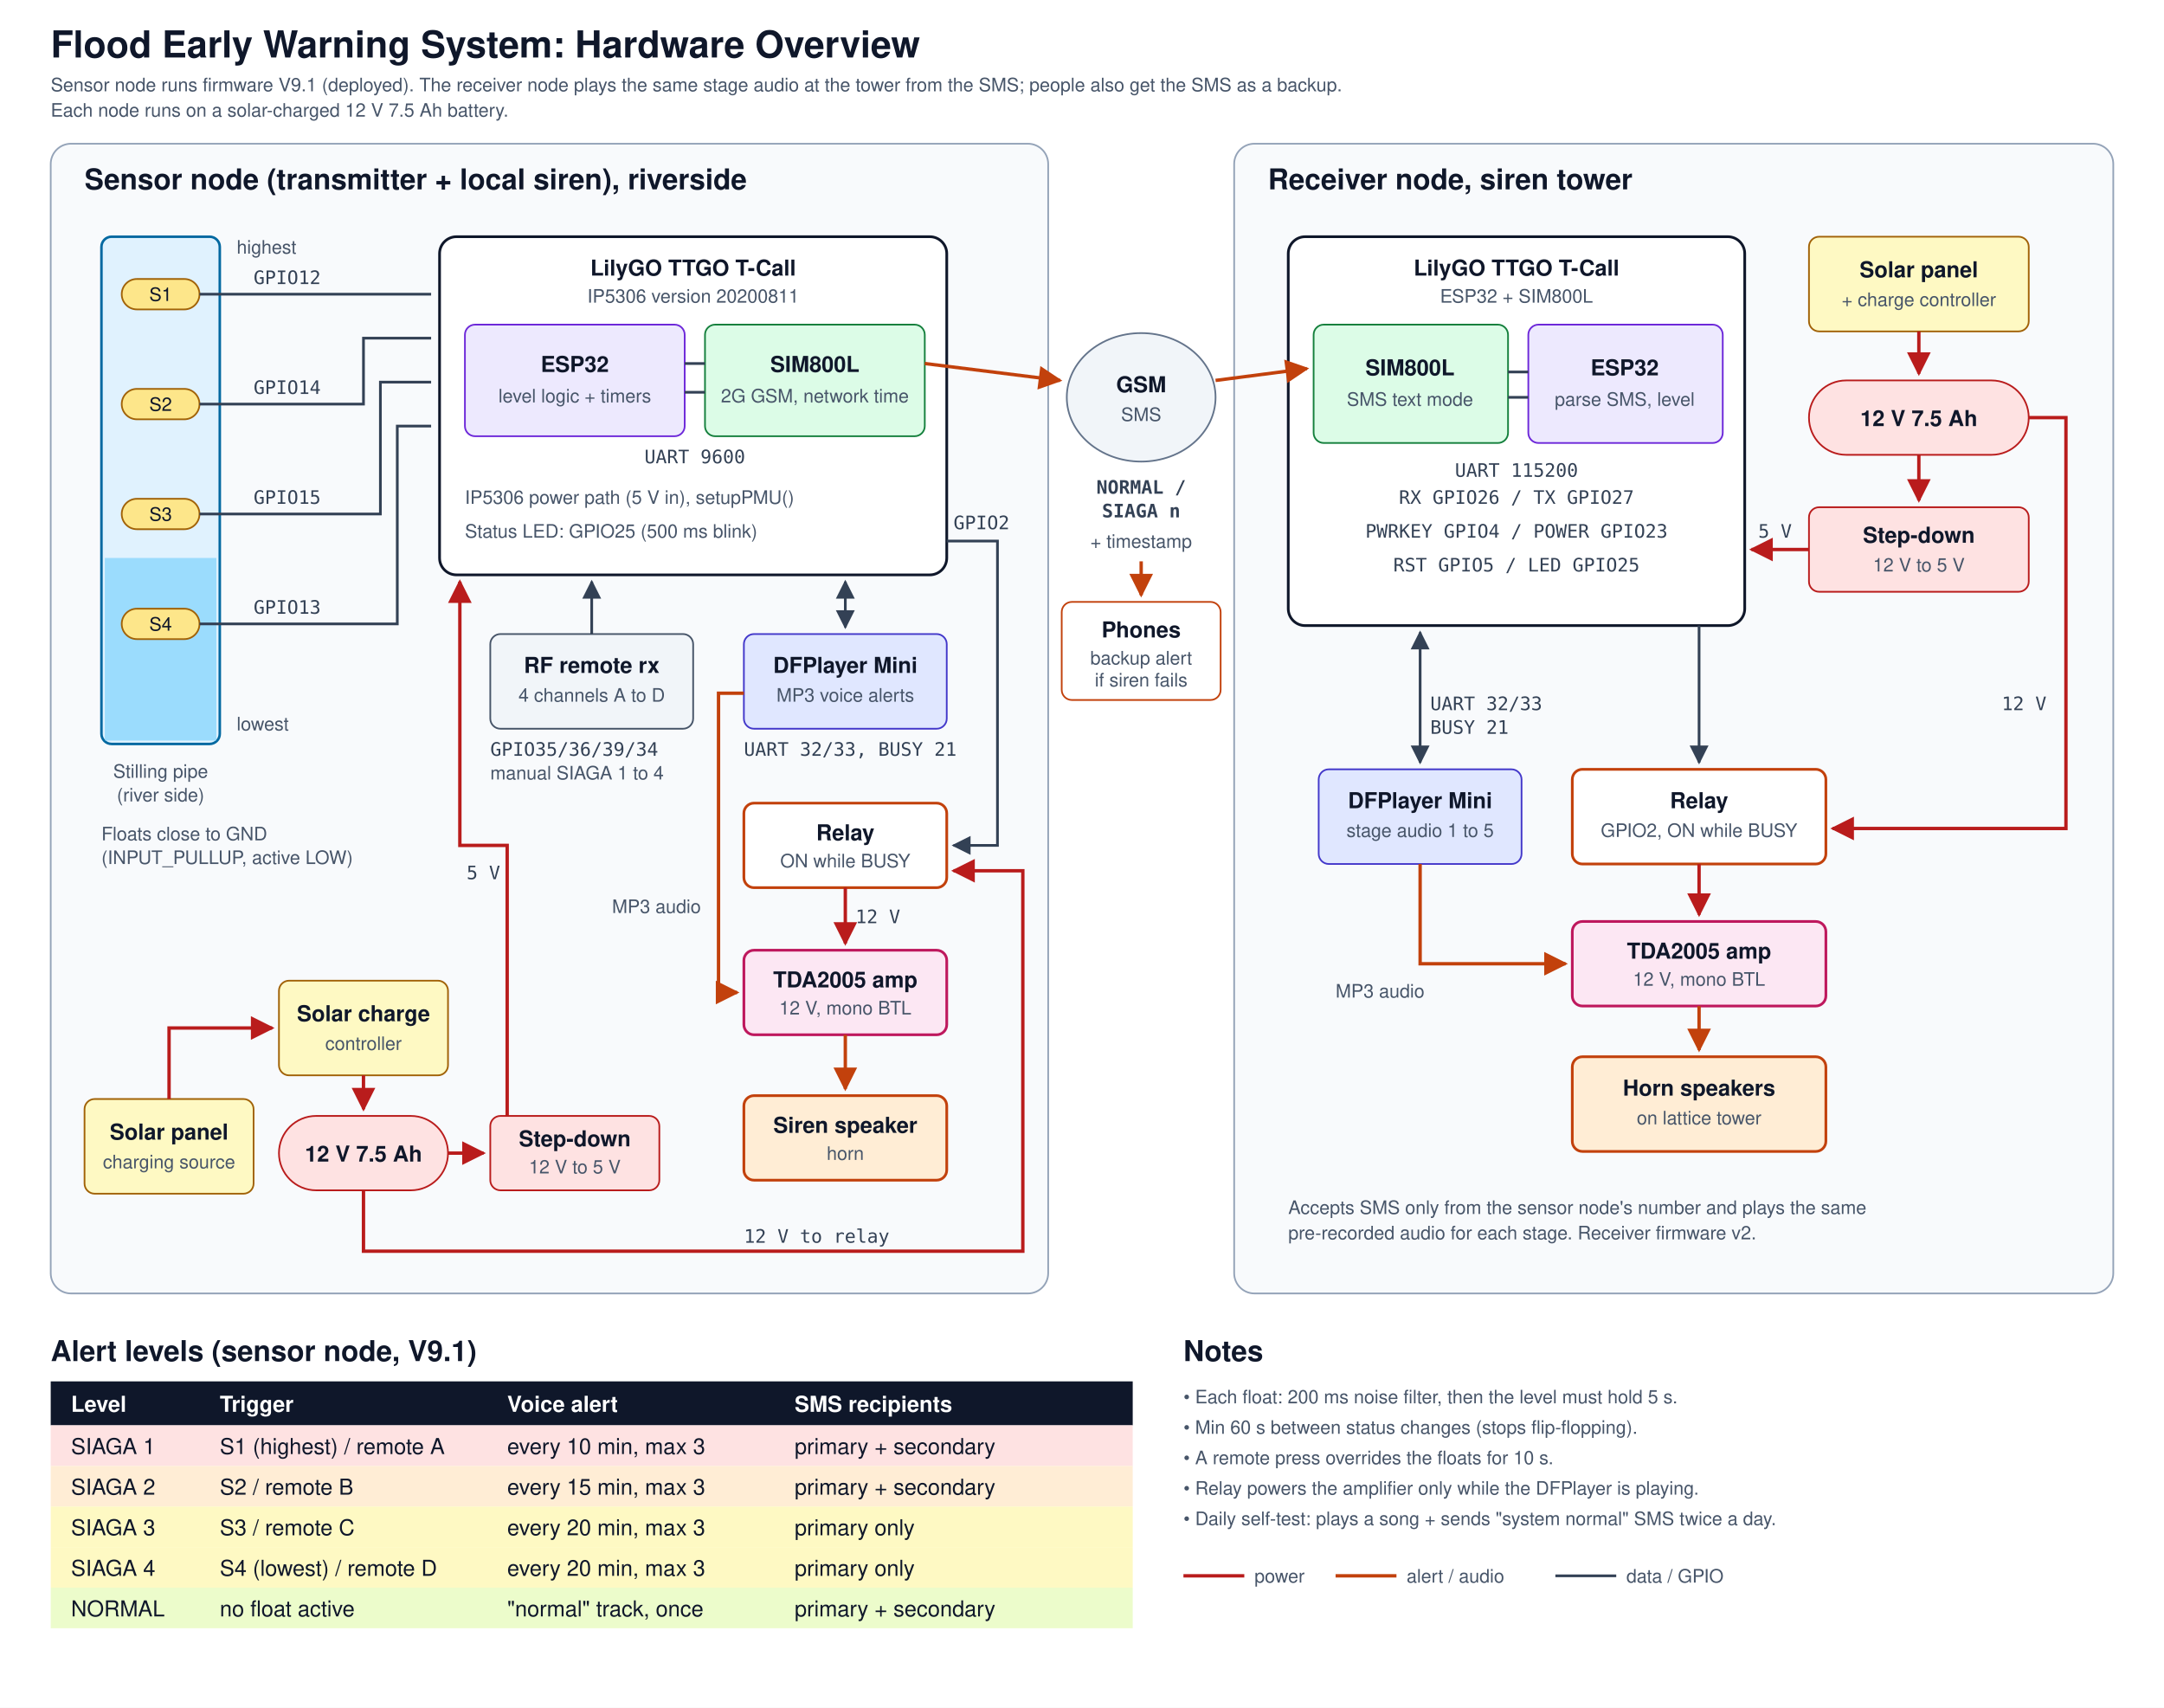
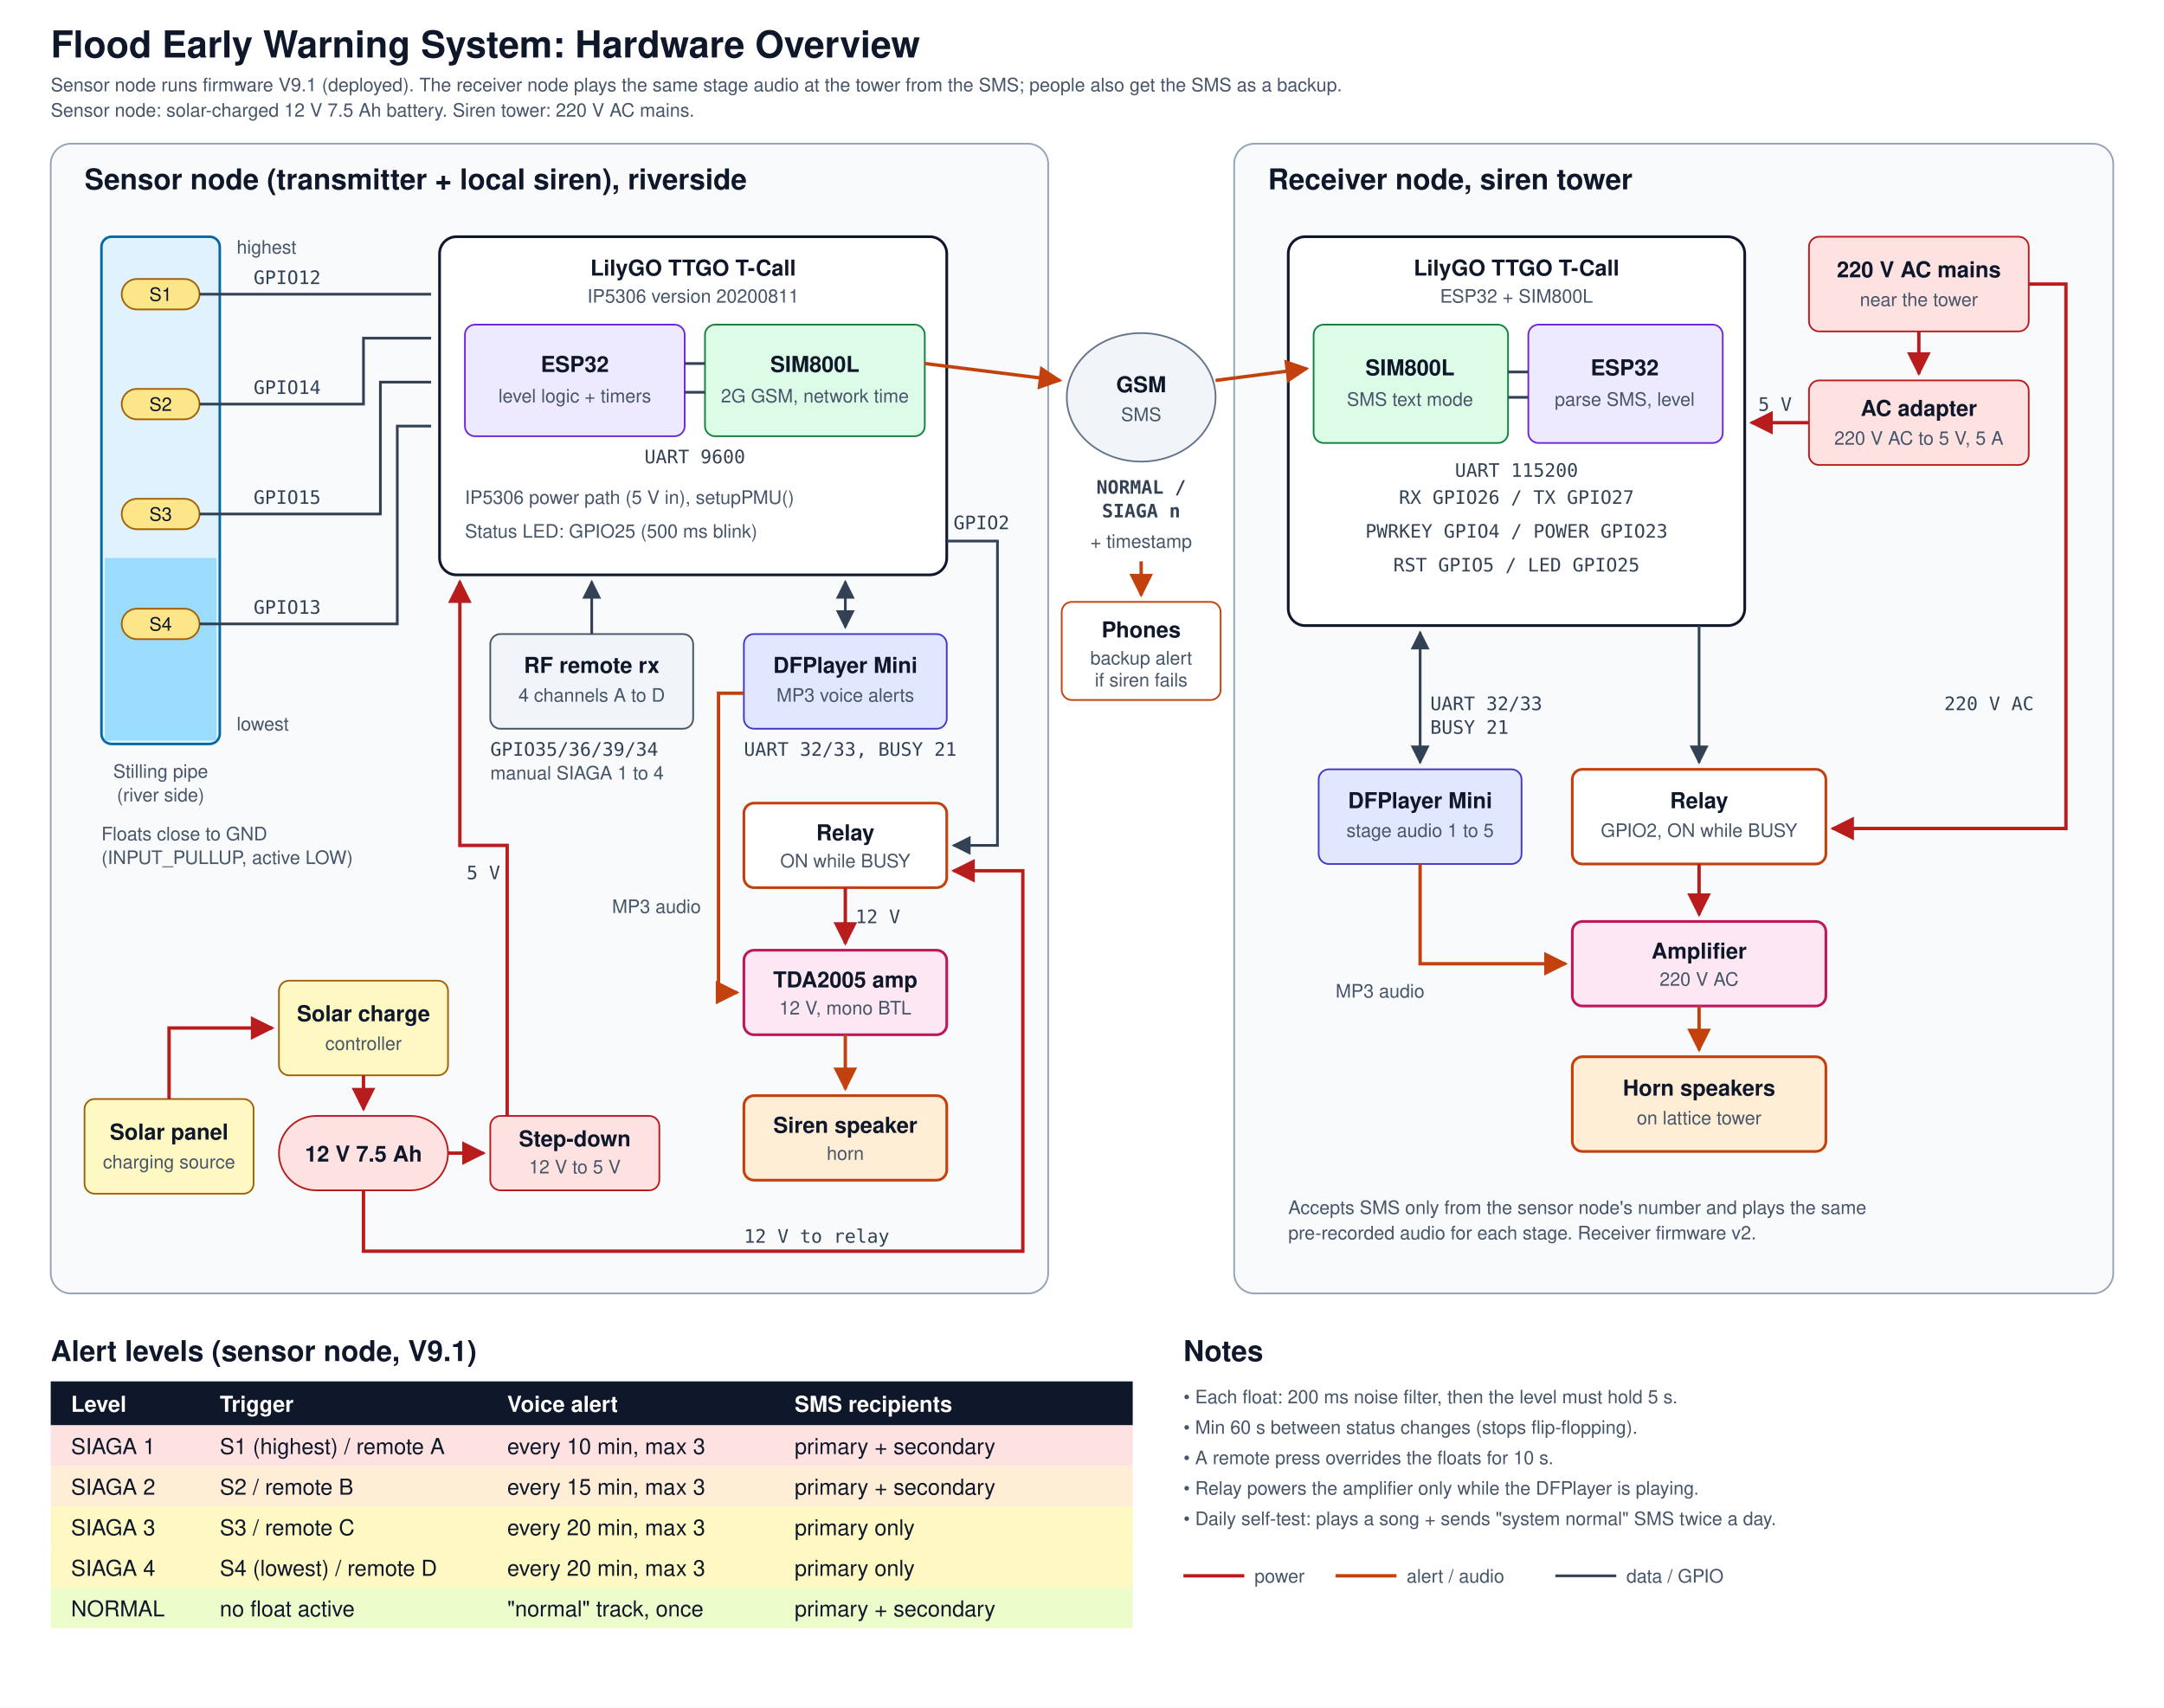
<svg xmlns="http://www.w3.org/2000/svg" viewBox="0 0 1280 1010" width="1280" height="1010" font-family="Helvetica, Arial, sans-serif">
  <defs>
    <marker id="ar" viewBox="0 0 10 10" refX="9" refY="5" markerWidth="7" markerHeight="7" orient="auto-start-reverse">
      <path d="M0,0 L10,5 L0,10 z" fill="#334155" />
    </marker>
    <marker id="arR" viewBox="0 0 10 10" refX="9" refY="5" markerWidth="7" markerHeight="7" orient="auto-start-reverse">
      <path d="M0,0 L10,5 L0,10 z" fill="#c2410c" />
    </marker>
    <marker id="arP" viewBox="0 0 10 10" refX="9" refY="5" markerWidth="7" markerHeight="7" orient="auto-start-reverse">
      <path d="M0,0 L10,5 L0,10 z" fill="#b91c1c" />
    </marker>
    <style>
      .t{font-size:13px;fill:#0f172a}.s{font-size:11px;fill:#475569}.h{font-size:17px;font-weight:700;fill:#0f172a}
      .b{font-weight:700}.mono{font-family:Menlo,Consolas,monospace;font-size:11px;fill:#334155}
      .w{stroke:#334155;stroke-width:1.6;fill:none}.pw{stroke:#b91c1c;stroke-width:2;fill:none}
      .sig{stroke:#c2410c;stroke-width:2;fill:none}.tbd{stroke-dasharray:6 4}
    </style>
  </defs>
  <rect width="1280" height="1010" fill="#ffffff" />
  <text x="30" y="34" font-size="22" font-weight="700" fill="#0f172a">Flood Early Warning System: Hardware Overview</text>
  <text x="30" y="54" class="s">Sensor node runs firmware V9.1 (deployed). The receiver node plays the same stage audio at the tower from the SMS; people also get the SMS as a backup.</text>
-   <text x="30" y="69" class="s">Each node runs on a solar-charged 12 V 7.5 Ah battery.</text>
+   <text x="30" y="69" class="s">Sensor node: solar-charged 12 V 7.5 Ah battery. Siren tower: 220 V AC mains.</text>
  <rect x="30" y="85" width="590" height="680" rx="12" fill="#f8fafc" stroke="#94a3b8" />
  <text x="50" y="112" class="h">Sensor node (transmitter + local siren), riverside</text>
  <rect x="60" y="140" width="70" height="300" rx="6" fill="#e0f2fe" stroke="#0369a1" stroke-width="1.5" />
  <rect x="62" y="330" width="66" height="108" fill="#7dd3fc" opacity="0.7" />
  <text x="95" y="460" text-anchor="middle" class="s">Stilling pipe</text>
  <text x="95" y="474" text-anchor="middle" class="s">(river side)</text>
  <g class="t">
    <rect x="72" y="165" width="46" height="18" rx="9" fill="#fde68a" stroke="#a16207" />
    <text x="95" y="178" text-anchor="middle" font-size="11">S1</text>
    <rect x="72" y="230" width="46" height="18" rx="9" fill="#fde68a" stroke="#a16207" />
    <text x="95" y="243" text-anchor="middle" font-size="11">S2</text>
    <rect x="72" y="295" width="46" height="18" rx="9" fill="#fde68a" stroke="#a16207" />
    <text x="95" y="308" text-anchor="middle" font-size="11">S3</text>
    <rect x="72" y="360" width="46" height="18" rx="9" fill="#fde68a" stroke="#a16207" />
    <text x="95" y="373" text-anchor="middle" font-size="11">S4</text>
  </g>
  <text x="140" y="150" class="s">highest</text>
  <text x="140" y="432" class="s">lowest</text>
  <g class="w">
    <path d="M118 174 L255 174" />
    <path d="M118 239 L215 239 L215 200 L255 200" />
    <path d="M118 304 L225 304 L225 226 L255 226" />
    <path d="M118 369 L235 369 L235 252 L255 252" />
  </g>
  <text x="150" y="168" class="mono">GPIO12</text>
  <text x="150" y="233" class="mono">GPIO14</text>
  <text x="150" y="298" class="mono">GPIO15</text>
  <text x="150" y="363" class="mono">GPIO13</text>
  <text x="60" y="497" class="s">Floats close to GND</text>
  <text x="60" y="511" class="s">(INPUT_PULLUP, active LOW)</text>
  <rect x="260" y="140" width="300" height="200" rx="10" fill="#ffffff" stroke="#0f172a" stroke-width="1.6" />
  <text x="410" y="163" text-anchor="middle" class="t b">LilyGO TTGO T-Call</text>
  <text x="410" y="179" text-anchor="middle" class="s">IP5306 version 20200811</text>
  <rect x="275" y="192" width="130" height="66" rx="6" fill="#ede9fe" stroke="#6d28d9" />
  <text x="340" y="220" text-anchor="middle" class="t b">ESP32</text>
  <text x="340" y="238" text-anchor="middle" class="s">level logic + timers</text>
  <rect x="417" y="192" width="130" height="66" rx="6" fill="#dcfce7" stroke="#15803d" />
  <text x="482" y="220" text-anchor="middle" class="t b">SIM800L</text>
  <text x="482" y="238" text-anchor="middle" class="s">2G GSM, network time</text>
  <path d="M405 215 L417 215" class="w" />
  <path d="M405 232 L417 232" class="w" />
  <text x="411" y="274" text-anchor="middle" class="mono">UART 9600</text>
  <text x="275" y="298" class="s">IP5306 power path (5 V in), setupPMU()</text>
  <text x="275" y="318" class="s">Status LED: GPIO25 (500 ms blink)</text>
  <rect x="290" y="375" width="120" height="56" rx="6" fill="#f1f5f9" stroke="#475569" />
  <text x="350" y="398" text-anchor="middle" class="t b">RF remote rx</text>
  <text x="350" y="415" text-anchor="middle" class="s">4 channels A to D</text>
  <path d="M350 375 L350 344" class="w" marker-end="url(#ar)" />
  <text x="290" y="447" class="mono">GPIO35/36/39/34</text>
  <text x="290" y="461" class="s">manual SIAGA 1 to 4</text>
  <rect x="440" y="375" width="120" height="56" rx="6" fill="#e0e7ff" stroke="#4338ca" />
  <text x="500" y="398" text-anchor="middle" class="t b">DFPlayer Mini</text>
  <text x="500" y="415" text-anchor="middle" class="s">MP3 voice alerts</text>
  <path d="M500 344 L500 371" class="w" marker-start="url(#ar)" marker-end="url(#ar)" />
  <text x="440" y="447" class="mono">UART 32/33, BUSY 21</text>
  <path d="M560 320 L590 320 L590 500 L564 500" class="w" marker-end="url(#ar)" />
  <text x="564" y="313" class="mono">GPIO2</text>
  <rect x="440" y="475" width="120" height="50" rx="6" fill="#ffffff" stroke="#c2410c" stroke-width="1.6" />
  <text x="500" y="497" text-anchor="middle" class="t b">Relay</text>
  <text x="500" y="513" text-anchor="middle" class="s">ON while BUSY</text>
  <rect x="440" y="562" width="120" height="50" rx="6" fill="#fce7f3" stroke="#be185d" stroke-width="1.6" />
  <text x="500" y="584" text-anchor="middle" class="t b">TDA2005 amp</text>
  <text x="500" y="600" text-anchor="middle" class="s">12 V, mono BTL</text>
  <rect x="440" y="648" width="120" height="50" rx="6" fill="#ffedd5" stroke="#c2410c" stroke-width="1.6" />
  <text x="500" y="670" text-anchor="middle" class="t b">Siren speaker</text>
  <text x="500" y="686" text-anchor="middle" class="s">horn</text>
  <path d="M500 525 L500 558" class="pw" marker-end="url(#arP)" />
  <text x="506" y="546" class="mono">12 V</text>
  <path d="M500 612 L500 644" class="sig" marker-end="url(#arR)" />
  <path d="M440 410 L425 410 L425 587 L436 587" class="sig" marker-end="url(#arR)" />
  <text x="362" y="540" class="s">MP3 audio</text>
  <rect x="50" y="650" width="100" height="56" rx="6" fill="#fef9c3" stroke="#a16207" />
  <text x="100" y="674" text-anchor="middle" class="t b">Solar panel</text>
  <text x="100" y="691" text-anchor="middle" class="s">charging source</text>
  <rect x="165" y="580" width="100" height="56" rx="6" fill="#fef9c3" stroke="#a16207" />
  <text x="215" y="604" text-anchor="middle" class="t b">Solar charge</text>
  <text x="215" y="621" text-anchor="middle" class="s">controller</text>
  <rect x="165" y="660" width="100" height="44" rx="22" fill="#fee2e2" stroke="#b91c1c" />
  <text x="215" y="687" text-anchor="middle" class="t b">12 V 7.5 Ah</text>
  <rect x="290" y="660" width="100" height="44" rx="6" fill="#fee2e2" stroke="#b91c1c" />
  <text x="340" y="678" text-anchor="middle" class="t b">Step-down</text>
  <text x="340" y="694" text-anchor="middle" class="s">12 V to 5 V</text>
  <path d="M100 650 L100 608 L161 608" class="pw" marker-end="url(#arP)" />
  <path d="M215 636 L215 656" class="pw" marker-end="url(#arP)" />
  <path d="M265 682 L286 682" class="pw" marker-end="url(#arP)" />
  <path d="M300 660 L300 500 L272 500 L272 344" class="pw" marker-end="url(#arP)" />
  <text x="276" y="520" class="mono">5 V</text>
  <path d="M215 704 L215 740 L605 740 L605 515 L564 515" class="pw" marker-end="url(#arP)" />
  <text x="440" y="735" class="mono">12 V to relay</text>
  <rect x="730" y="85" width="520" height="680" rx="12" fill="#f8fafc" stroke="#94a3b8" />
  <text x="750" y="112" class="h">Receiver node, siren tower</text>
  <rect x="762" y="140" width="270" height="230" rx="10" fill="#ffffff" stroke="#0f172a" stroke-width="1.6" />
  <text x="897" y="163" text-anchor="middle" class="t b">LilyGO TTGO T-Call</text>
  <text x="897" y="179" text-anchor="middle" class="s">ESP32 + SIM800L</text>
  <rect x="777" y="192" width="115" height="70" rx="6" fill="#dcfce7" stroke="#15803d" />
  <text x="834" y="222" text-anchor="middle" class="t b">SIM800L</text>
  <text x="834" y="240" text-anchor="middle" class="s">SMS text mode</text>
  <rect x="904" y="192" width="115" height="70" rx="6" fill="#ede9fe" stroke="#6d28d9" />
  <text x="961" y="222" text-anchor="middle" class="t b">ESP32</text>
  <text x="961" y="240" text-anchor="middle" class="s">parse SMS, level</text>
  <path d="M892 220 L904 220" class="w" />
  <path d="M892 235 L904 235" class="w" />
  <text x="897" y="282" class="mono" text-anchor="middle">UART 115200</text>
  <text x="897" y="298" class="mono" text-anchor="middle">RX GPIO26 / TX GPIO27</text>
  <text x="897" y="318" class="mono" text-anchor="middle">PWRKEY GPIO4 / POWER GPIO23</text>
  <text x="897" y="338" class="mono" text-anchor="middle">RST GPIO5 / LED GPIO25</text>
-   <rect x="1070" y="140" width="130" height="56" rx="6" fill="#fef9c3" stroke="#a16207" />
-   <text x="1135" y="164" text-anchor="middle" class="t b">Solar panel</text>
-   <text x="1135" y="181" text-anchor="middle" class="s">+ charge controller</text>
-   <rect x="1070" y="225" width="130" height="44" rx="22" fill="#fee2e2" stroke="#b91c1c" />
-   <text x="1135" y="252" text-anchor="middle" class="t b">12 V 7.5 Ah</text>
-   <rect x="1070" y="300" width="130" height="50" rx="6" fill="#fee2e2" stroke="#b91c1c" />
-   <text x="1135" y="321" text-anchor="middle" class="t b">Step-down</text>
-   <text x="1135" y="338" text-anchor="middle" class="s">12 V to 5 V</text>
+   <rect x="1070" y="140" width="130" height="56" rx="6" fill="#fee2e2" stroke="#b91c1c" />
+   <text x="1135" y="164" text-anchor="middle" class="t b">220 V AC mains</text>
+   <text x="1135" y="181" text-anchor="middle" class="s">near the tower</text>
+   <rect x="1070" y="225" width="130" height="50" rx="6" fill="#fee2e2" stroke="#b91c1c" />
+   <text x="1135" y="246" text-anchor="middle" class="t b">AC adapter</text>
+   <text x="1135" y="263" text-anchor="middle" class="s">220 V AC to 5 V, 5 A</text>
  <path d="M1135 196 L1135 221" class="pw" marker-end="url(#arP)" />
-   <path d="M1135 269 L1135 296" class="pw" marker-end="url(#arP)" />
-   <path d="M1070 325 L1036 325" class="pw" marker-end="url(#arP)" />
-   <text x="1040" y="318" class="mono">5 V</text>
-   <path d="M1200 247 L1222 247 L1222 490 L1084 490" class="pw" marker-end="url(#arP)" />
-   <text x="1184" y="420" class="mono">12 V</text>
+   <path d="M1070 250 L1036 250" class="pw" marker-end="url(#arP)" />
+   <text x="1040" y="243" class="mono">5 V</text>
+   <path d="M1200 168 L1222 168 L1222 490 L1084 490" class="pw" marker-end="url(#arP)" />
+   <text x="1150" y="420" class="mono">220 V AC</text>
  <rect x="780" y="455" width="120" height="56" rx="6" fill="#e0e7ff" stroke="#4338ca" />
  <text x="840" y="478" text-anchor="middle" class="t b">DFPlayer Mini</text>
  <text x="840" y="495" text-anchor="middle" class="s">stage audio 1 to 5</text>
  <path d="M840 374 L840 451" class="w" marker-start="url(#ar)" marker-end="url(#ar)" />
  <text x="846" y="420" class="mono">UART 32/33</text>
  <text x="846" y="434" class="mono">BUSY 21</text>
  <rect x="930" y="455" width="150" height="56" rx="6" fill="#ffffff" stroke="#c2410c" stroke-width="1.6" />
  <text x="1005" y="478" text-anchor="middle" class="t b">Relay</text>
  <text x="1005" y="495" text-anchor="middle" class="s">GPIO2, ON while BUSY</text>
  <path d="M1005 370 L1005 451" class="w" marker-end="url(#ar)" />
  <rect x="930" y="545" width="150" height="50" rx="6" fill="#fce7f3" stroke="#be185d" stroke-width="1.6" />
-   <text x="1005" y="567" text-anchor="middle" class="t b">TDA2005 amp</text>
-   <text x="1005" y="583" text-anchor="middle" class="s">12 V, mono BTL</text>
+   <text x="1005" y="567" text-anchor="middle" class="t b">Amplifier</text>
+   <text x="1005" y="583" text-anchor="middle" class="s">220 V AC</text>
  <path d="M1005 511 L1005 541" class="pw" marker-end="url(#arP)" />
  <path d="M840 511 L840 570 L926 570" class="sig" marker-end="url(#arR)" />
  <text x="790" y="590" class="s">MP3 audio</text>
  <rect x="930" y="625" width="150" height="56" rx="6" fill="#ffedd5" stroke="#c2410c" stroke-width="1.6" />
  <text x="1005" y="648" text-anchor="middle" class="t b">Horn speakers</text>
  <text x="1005" y="665" text-anchor="middle" class="s">on lattice tower</text>
  <path d="M1005 595 L1005 621" class="sig" marker-end="url(#arR)" />
  <text x="762" y="718" class="s">Accepts SMS only from the sensor node's number and plays the same</text>
  <text x="762" y="733" class="s">pre-recorded audio for each stage. Receiver firmware v2.</text>
  <ellipse cx="675" cy="235" rx="44" ry="38" fill="#f1f5f9" stroke="#64748b" />
  <text x="675" y="232" text-anchor="middle" class="t b">GSM</text>
  <text x="675" y="249" text-anchor="middle" class="s">SMS</text>
  <path d="M547 215 L627 225" class="sig" marker-end="url(#arR)" />
  <path d="M719 225 L773 218" class="sig" marker-end="url(#arR)" />
  <text x="675" y="292" text-anchor="middle" class="mono" font-weight="700">NORMAL /</text>
  <text x="675" y="306" text-anchor="middle" class="mono" font-weight="700">SIAGA n</text>
  <text x="675" y="324" text-anchor="middle" class="s">+ timestamp</text>
  <path d="M675 332 L675 352" class="sig" marker-end="url(#arR)" />
  <rect x="628" y="356" width="94" height="58" rx="6" fill="#ffffff" stroke="#c2410c" />
  <text x="675" y="377" text-anchor="middle" class="t b">Phones</text>
  <text x="675" y="393" text-anchor="middle" class="s">backup alert</text>
  <text x="675" y="406" text-anchor="middle" class="s">if siren fails</text>
  <text x="30" y="805" class="h">Alert levels (sensor node, V9.1)</text>
  <g class="t">
    <rect x="30" y="817" width="640" height="26" fill="#0f172a" />
    <text x="42" y="835" fill="#fff" font-weight="700">Level</text>
    <text x="130" y="835" fill="#fff" font-weight="700">Trigger</text>
    <text x="300" y="835" fill="#fff" font-weight="700">Voice alert</text>
    <text x="470" y="835" fill="#fff" font-weight="700">SMS recipients</text>
    <rect x="30" y="843" width="640" height="24" fill="#fee2e2" />
    <text x="42" y="860">SIAGA 1</text>
    <text x="130" y="860">S1 (highest) / remote A</text>
    <text x="300" y="860">every 10 min, max 3</text>
    <text x="470" y="860">primary + secondary</text>
    <rect x="30" y="867" width="640" height="24" fill="#ffedd5" />
    <text x="42" y="884">SIAGA 2</text>
    <text x="130" y="884">S2 / remote B</text>
    <text x="300" y="884">every 15 min, max 3</text>
    <text x="470" y="884">primary + secondary</text>
    <rect x="30" y="891" width="640" height="24" fill="#fef9c3" />
    <text x="42" y="908">SIAGA 3</text>
    <text x="130" y="908">S3 / remote C</text>
    <text x="300" y="908">every 20 min, max 3</text>
    <text x="470" y="908">primary only</text>
    <rect x="30" y="915" width="640" height="24" fill="#fef9c3" />
    <text x="42" y="932">SIAGA 4</text>
    <text x="130" y="932">S4 (lowest) / remote D</text>
    <text x="300" y="932">every 20 min, max 3</text>
    <text x="470" y="932">primary only</text>
    <rect x="30" y="939" width="640" height="24" fill="#ecfccb" />
    <text x="42" y="956">NORMAL</text>
    <text x="130" y="956">no float active</text>
    <text x="300" y="956">"normal" track, once</text>
    <text x="470" y="956">primary + secondary</text>
  </g>
  <g transform="translate(700,800)">
    <text x="0" y="5" class="h">Notes</text>
    <text x="0" y="30" class="s">• Each float: 200 ms noise filter, then the level must hold 5 s.</text>
    <text x="0" y="48" class="s">• Min 60 s between status changes (stops flip-flopping).</text>
    <text x="0" y="66" class="s">• A remote press overrides the floats for 10 s.</text>
    <text x="0" y="84" class="s">• Relay powers the amplifier only while the DFPlayer is playing.</text>
    <text x="0" y="102" class="s">• Daily self-test: plays a song + sends "system normal" SMS twice a day.</text>
    <path d="M0 132 L36 132" class="pw" />
    <text x="42" y="136" class="s">power</text>
    <path d="M90 132 L126 132" class="sig" />
    <text x="132" y="136" class="s">alert / audio</text>
    <path d="M220 132 L256 132" class="w" />
    <text x="262" y="136" class="s">data / GPIO</text>
  </g>
</svg>
